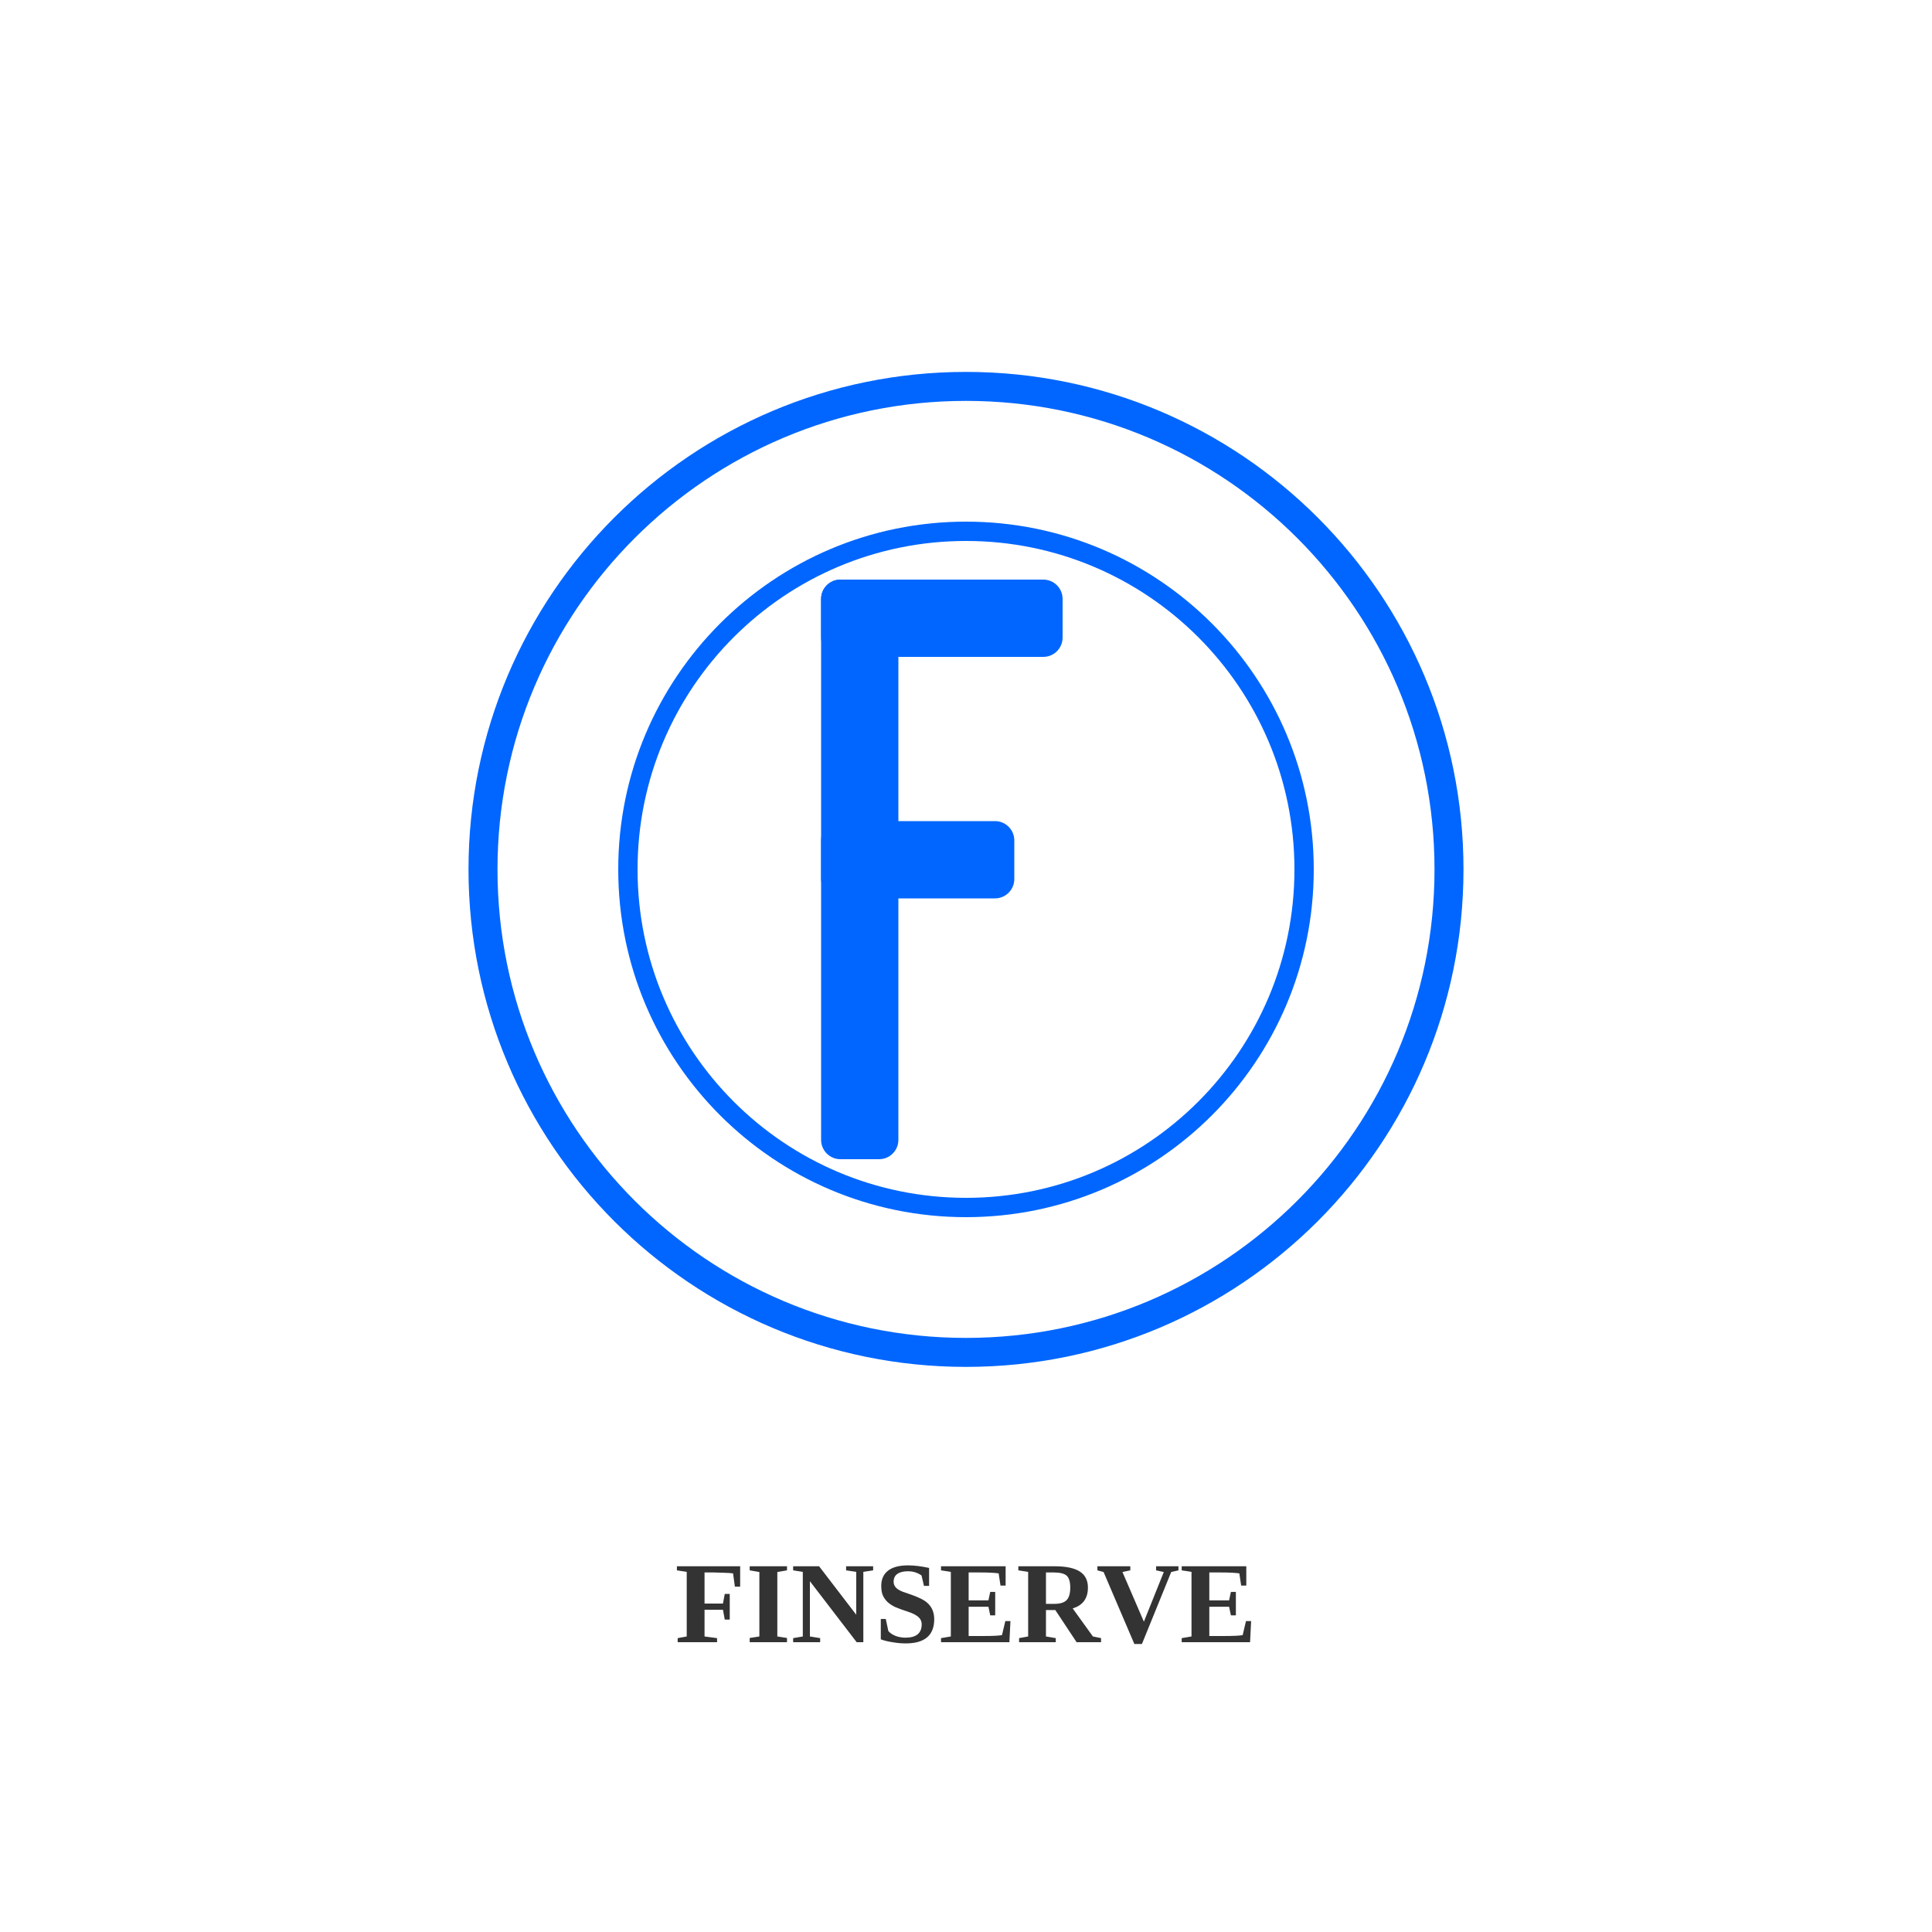
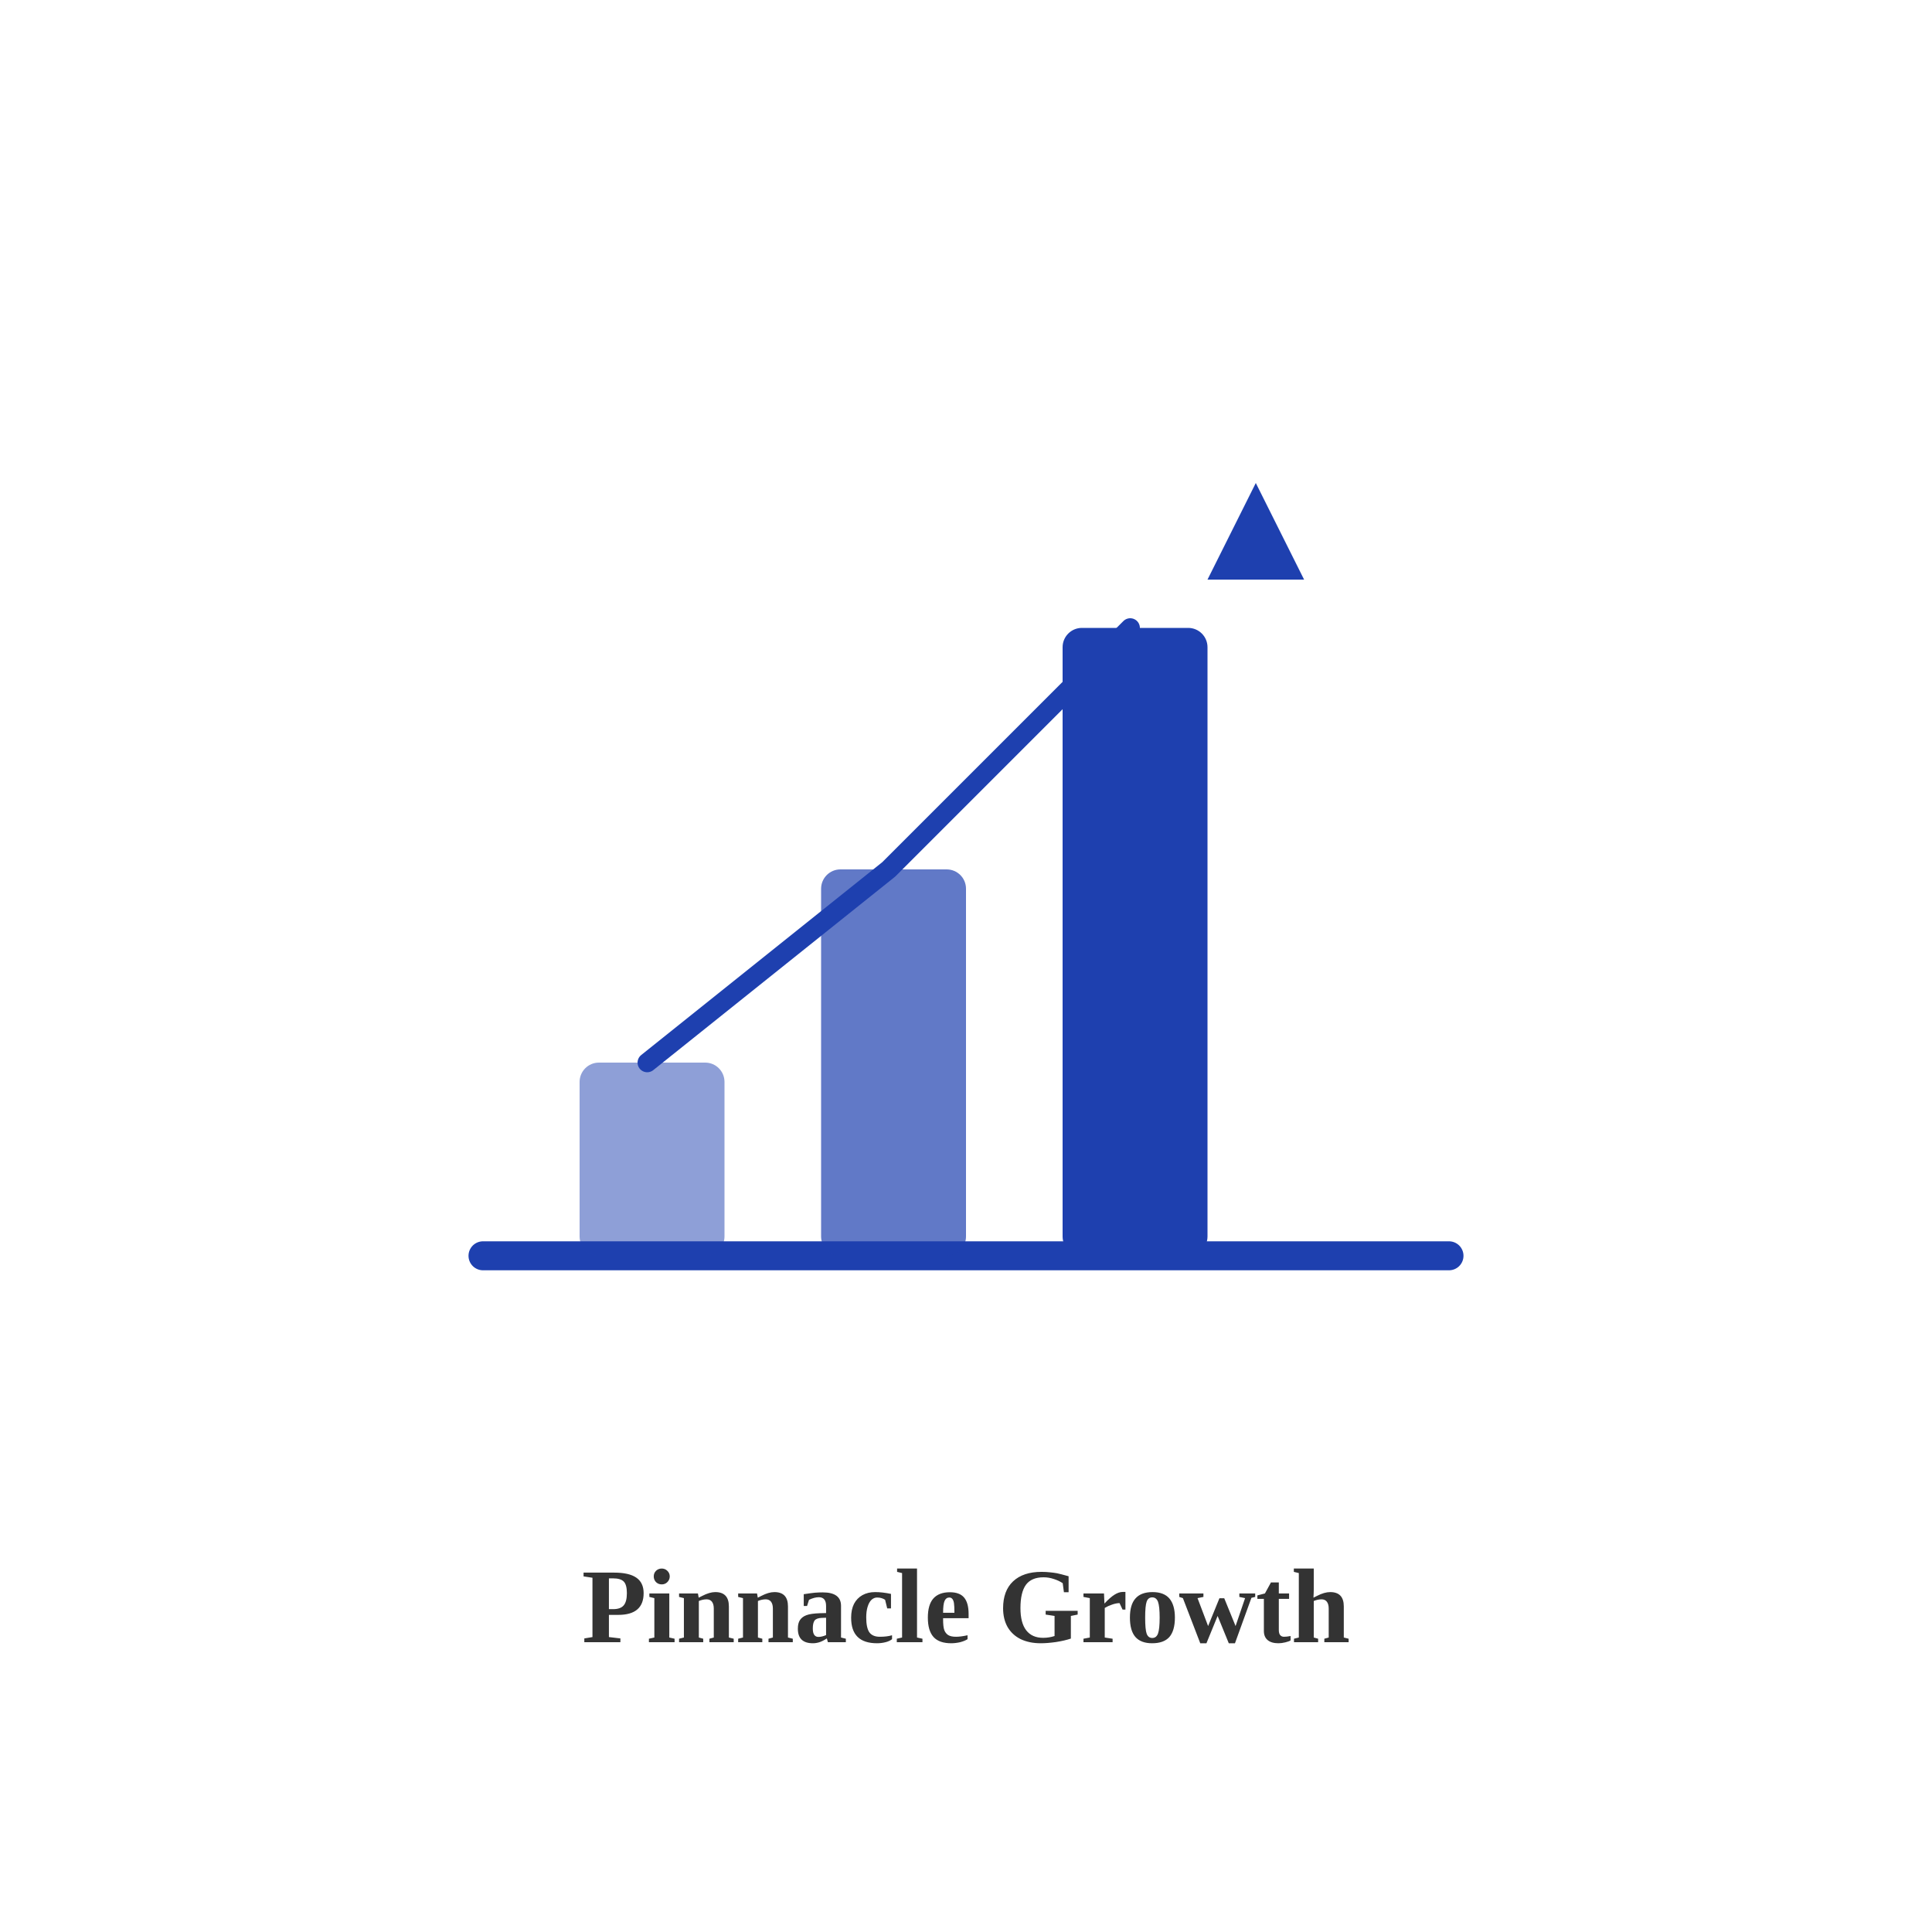
<svg xmlns="http://www.w3.org/2000/svg" viewBox="0 0 200 200">
  <rect width="200" height="200" fill="white" />
-   <circle cx="100" cy="90" r="50" fill="none" stroke="#0066ff" stroke-width="3" />
-   <circle cx="100" cy="90" r="35" fill="none" stroke="#0066ff" stroke-width="2" />
-   <rect x="85" y="60" width="8" height="60" fill="#0066ff" rx="2" />
-   <rect x="85" y="60" width="25" height="8" fill="#0066ff" rx="2" />
-   <rect x="85" y="85" width="20" height="8" fill="#0066ff" rx="2" />
-   <text x="100" y="170" font-size="12" font-weight="bold" text-anchor="middle" fill="#333">FINSERVE</text>
+   <line x1="50" y1="130" x2="150" y2="130" stroke="#1e40af" stroke-width="3" stroke-linecap="round" />
+   <rect x="60" y="110" width="15" height="20" fill="#1e40af" opacity="0.5" rx="2" />
+   <rect x="85" y="90" width="15" height="40" fill="#1e40af" opacity="0.7" rx="2" />
+   <rect x="110" y="65" width="15" height="65" fill="#1e40af" rx="2" />
+   <polyline points="67,110 92,90 117,65" stroke="#1e40af" stroke-width="2" fill="none" stroke-linecap="round" stroke-linejoin="round" />
+   <polygon points="130,50 125,60 135,60" fill="#1e40af" />
+   <text x="100" y="170" font-size="11" font-weight="bold" text-anchor="middle" fill="#333">Pinnacle Growth</text>
</svg>
